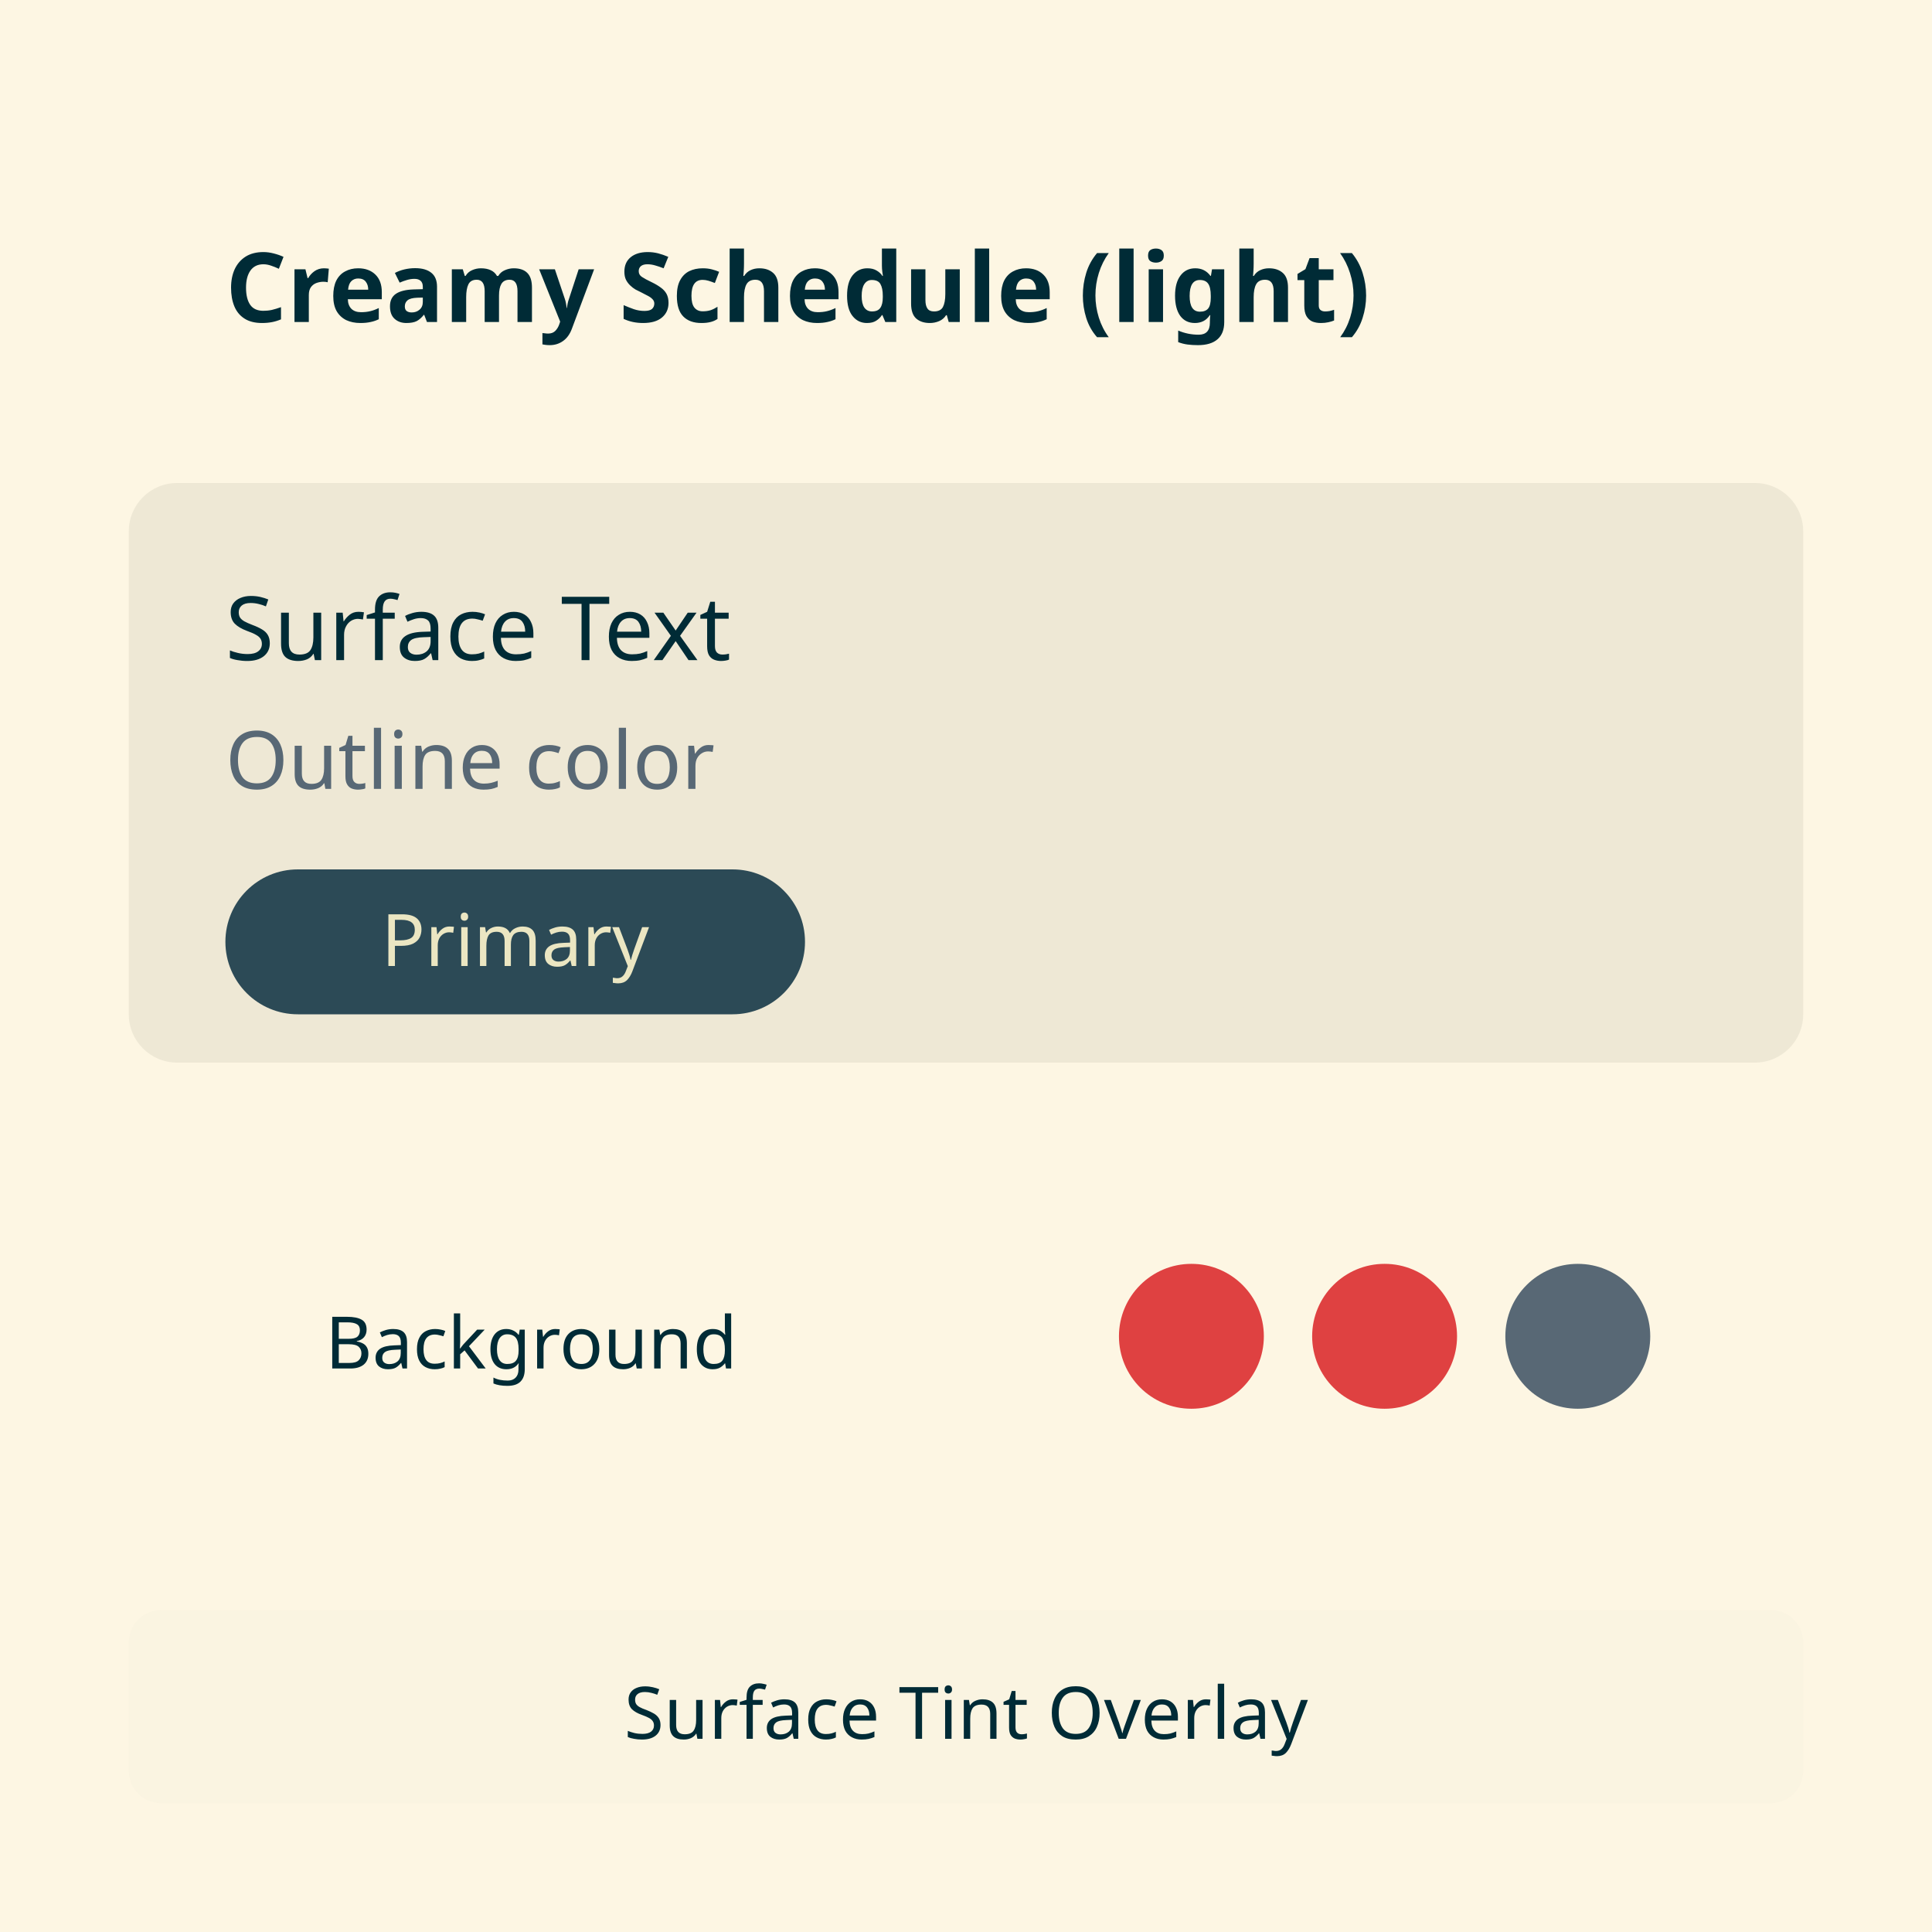
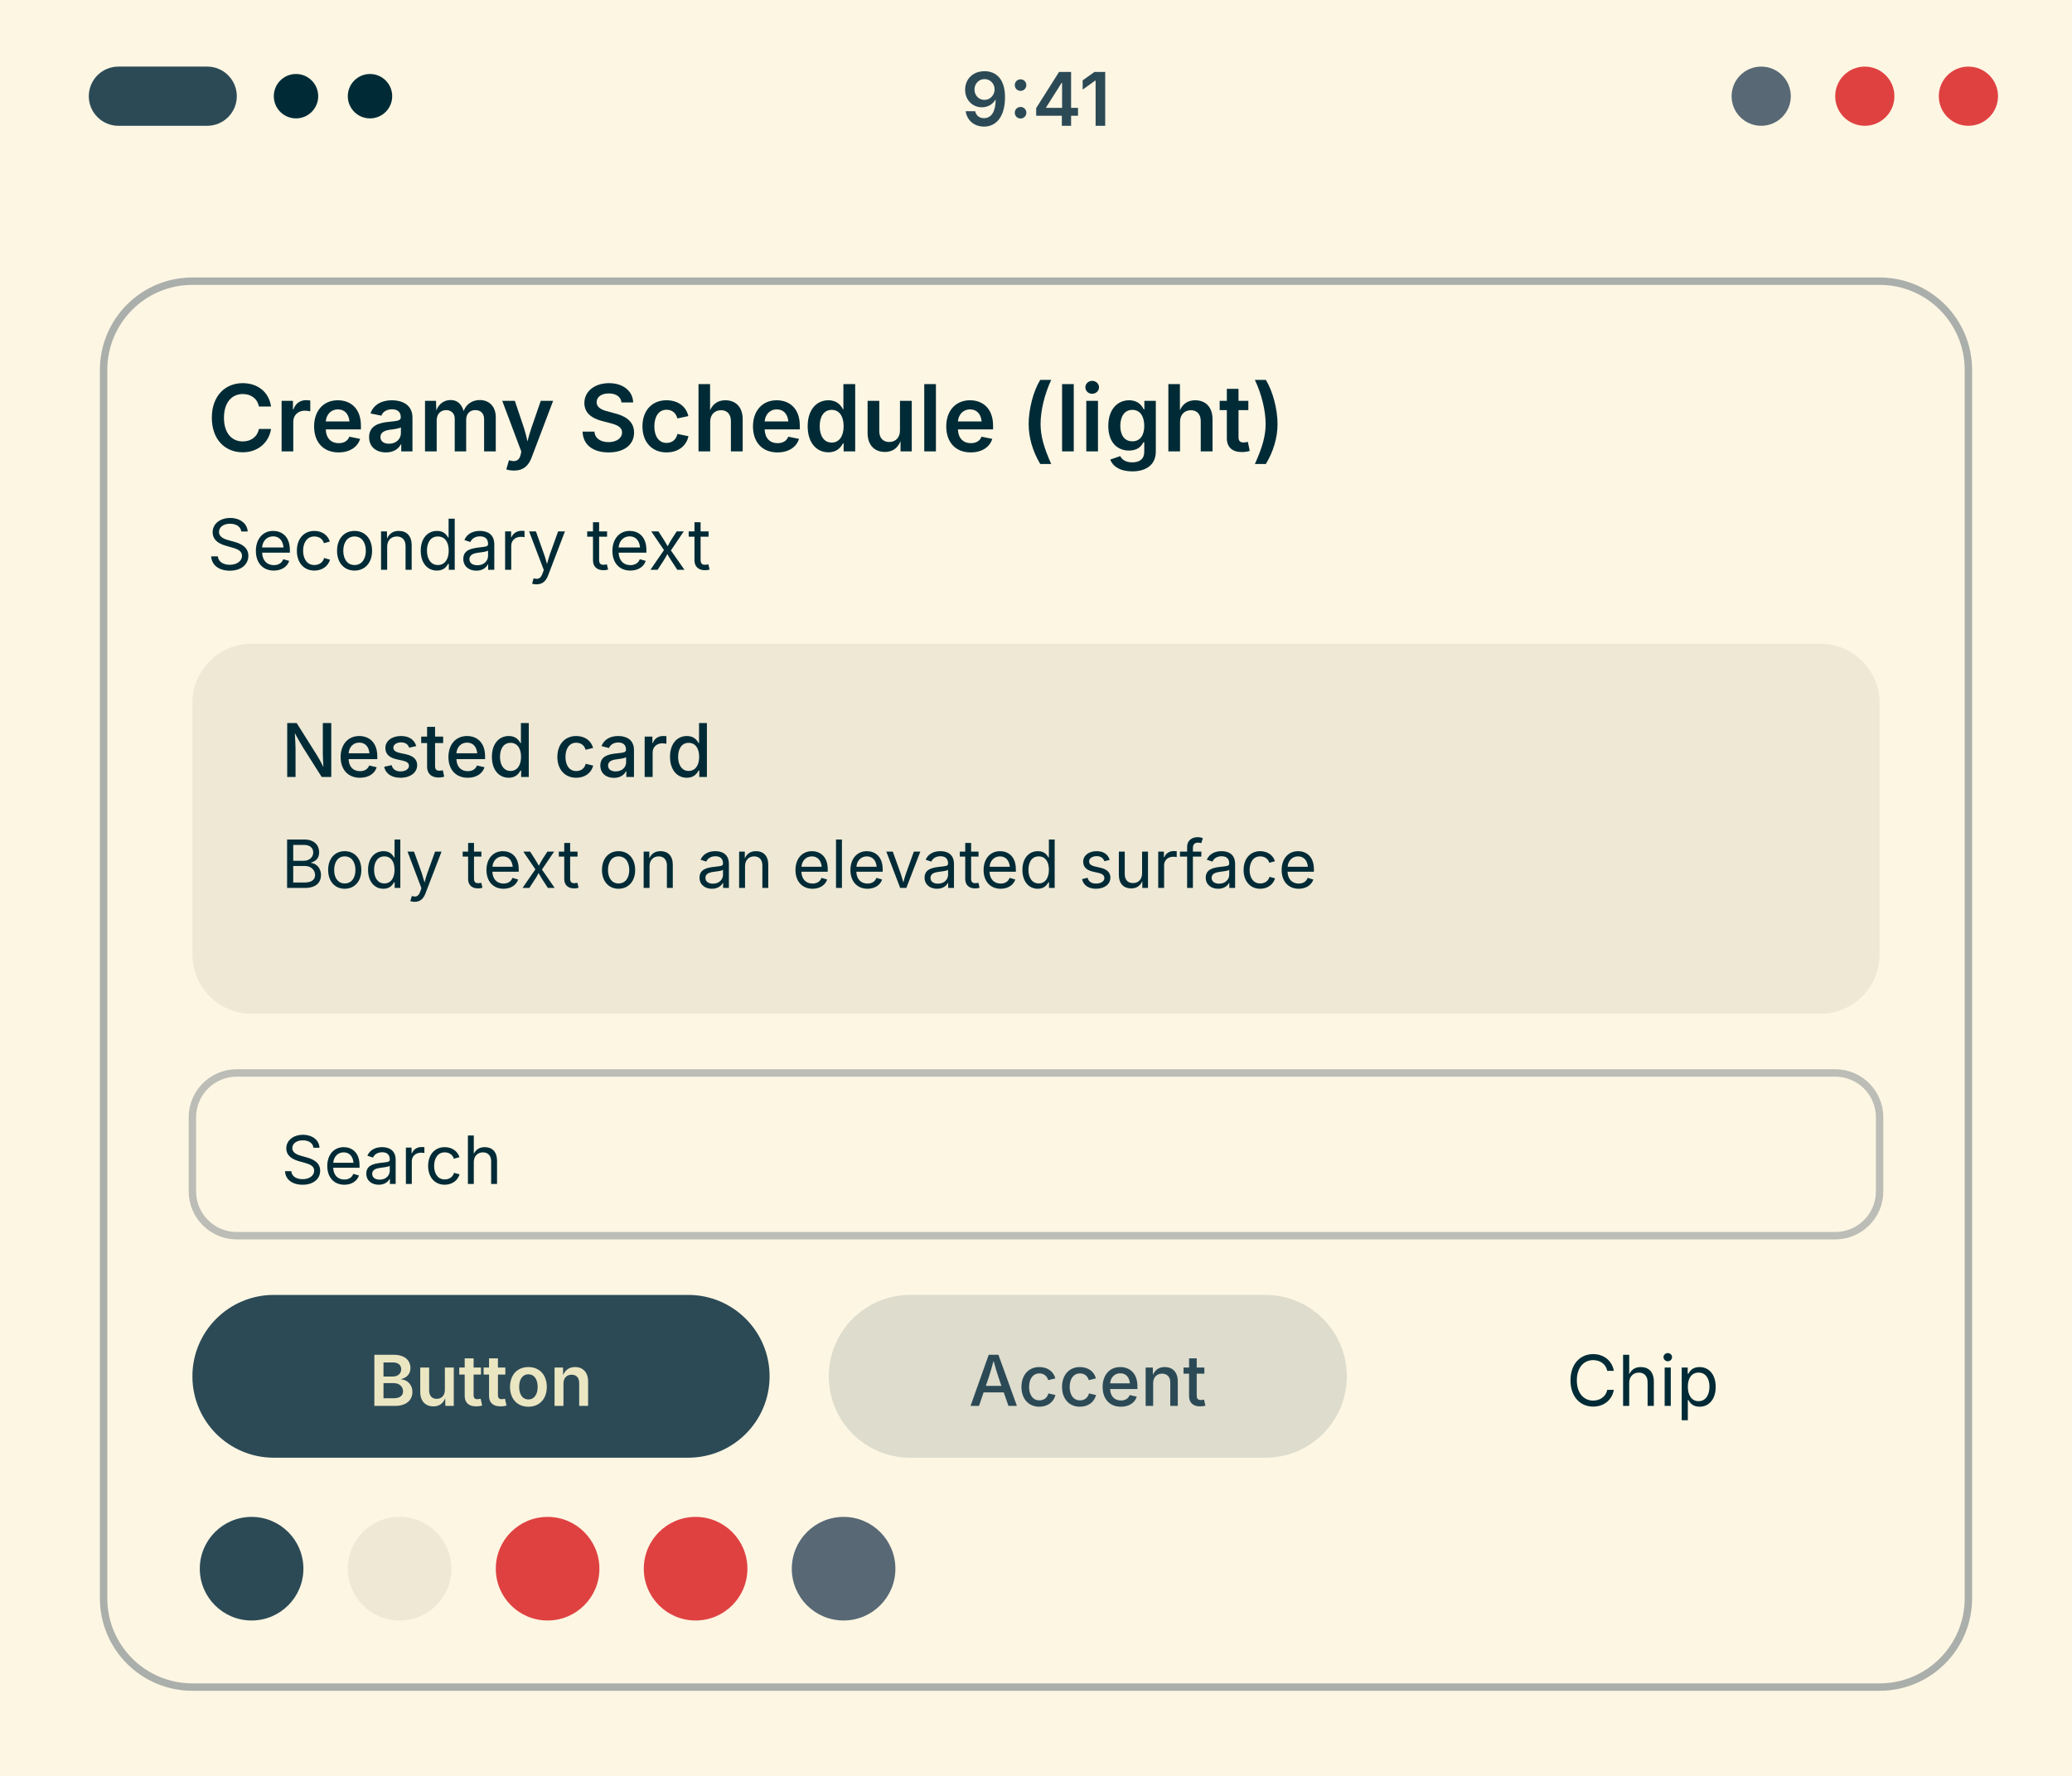
- <svg xmlns="http://www.w3.org/2000/svg" width="240" height="240" viewBox="0 0 240 240">
+ <svg xmlns="http://www.w3.org/2000/svg" width="280" height="240" viewBox="0 0 280 240">
  <g transform="translate(0, 0)">
-     <rect width="240" height="240" fill="#fdf6e3" />
-     <rect x="8" y="8" width="224" height="224" rx="8" fill="#fdf6e3" />
-     <rect x="16" y="16" width="208" height="36" rx="6" fill="#fdf6e3" />
-     <text x="28" y="40" font-family="system-ui, sans-serif" font-size="12" font-weight="600" fill="#002b36">Creamy Schedule (light)</text>
-     <rect x="16" y="60" width="208" height="72" rx="6" fill="#eee8d5" />
-     <text x="28" y="82" font-family="system-ui, sans-serif" font-size="11" fill="#002b36">Surface Text</text>
-     <text x="28" y="98" font-family="system-ui, sans-serif" font-size="10" fill="#586875">Outline color</text>
-     <rect x="28" y="108" width="72" height="18" rx="9" fill="#2c4a56" />
-     <text x="64" y="120" font-family="system-ui, sans-serif" font-size="9" text-anchor="middle" fill="#ebe6c2">Primary</text>
-     <rect x="108" y="108" width="48" height="18" rx="4" fill="#eee8d5" />
-     <rect x="16" y="140" width="100" height="52" rx="6" fill="#fdf6e3" />
-     <rect x="24" y="148" width="84" height="36" rx="4" fill="#fdf6e3" />
-     <text x="66" y="170" font-family="system-ui, sans-serif" font-size="9" text-anchor="middle" fill="#002b36">Background</text>
-     <rect x="124" y="140" width="100" height="52" rx="6" fill="#fdf6e3" />
-     <circle cx="148" cy="166" r="9" fill="#df4141" />
-     <circle cx="172" cy="166" r="9" fill="#df4141" />
-     <circle cx="196" cy="166" r="9" fill="#586875" />
-     <rect x="16" y="200" width="208" height="24" rx="4" fill="#eee8d5" opacity="0.15" />
-     <text x="120" y="216" font-family="system-ui, sans-serif" font-size="9" text-anchor="middle" fill="#002b36">Surface Tint Overlay</text>
+     <rect width="280" height="240" fill="#fdf6e3" />
+     <rect width="280" height="26" fill="#fdf6e3" />
+     <rect x="12" y="9" width="20" height="8" rx="4" fill="#2c4a56" />
+     <circle cx="40" cy="13" r="3" fill="#002b36" />
+     <circle cx="50" cy="13" r="3" fill="#002b36" />
+     <text x="140" y="17" font-family="system-ui, -apple-system, Segoe UI, sans-serif" font-size="10" font-weight="600" text-anchor="middle" fill="#2c4a56">9:41</text>
+     <circle cx="238" cy="13" r="4" fill="#586875" />
+     <circle cx="252" cy="13" r="4" fill="#df4141" />
+     <circle cx="266" cy="13" r="4" fill="#df4141" />
+     <rect x="14" y="38" width="252" height="190" rx="12" fill="#fdf6e3" stroke="#586875" stroke-opacity="0.5" />
+     <text x="28" y="61" font-family="system-ui, -apple-system, Segoe UI, sans-serif" font-size="12.5" font-weight="600" fill="#002b36">Creamy Schedule (light)</text>
+     <text x="28" y="77" font-family="system-ui, -apple-system, Segoe UI, sans-serif" font-size="9.5" fill="#002b36">Secondary text</text>
+     <rect x="26" y="87" width="228" height="50" rx="8" fill="#eee8d5" />
+     <text x="38" y="105" font-family="system-ui, -apple-system, Segoe UI, sans-serif" font-size="10" font-weight="500" fill="#002b36">Nested card</text>
+     <text x="38" y="120" font-family="system-ui, -apple-system, Segoe UI, sans-serif" font-size="9" fill="#002b36">Body text on an elevated surface</text>
+     <rect x="26" y="145" width="228" height="22" rx="6" fill="#fdf6e3" stroke="#586875" stroke-opacity="0.4" />
+     <text x="38" y="160" font-family="system-ui, -apple-system, Segoe UI, sans-serif" font-size="9" fill="#002b36">Search</text>
+     <rect x="26" y="175" width="78" height="22" rx="11" fill="#2c4a56" />
+     <text x="65" y="190" font-family="system-ui, -apple-system, Segoe UI, sans-serif" font-size="9.5" font-weight="600" text-anchor="middle" fill="#ebe6c2">Button</text>
+     <rect x="112" y="175" width="70" height="22" rx="11" fill="#2c4a56" fill-opacity="0.15" />
+     <text x="147" y="190" font-family="system-ui, -apple-system, Segoe UI, sans-serif" font-size="9.5" font-weight="500" text-anchor="middle" fill="#2c4a56">Accent</text>
+     <rect x="190" y="175" width="64" height="22" rx="11" fill="#fdf6e3" />
+     <text x="222" y="190" font-family="system-ui, -apple-system, Segoe UI, sans-serif" font-size="9.5" text-anchor="middle" fill="#002b36">Chip</text>
+     <circle cx="34" cy="212" r="7" fill="#2c4a56" />
+     <circle cx="54" cy="212" r="7" fill="#eee8d5" />
+     <circle cx="74" cy="212" r="7" fill="#df4141" />
+     <circle cx="94" cy="212" r="7" fill="#df4141" />
+     <circle cx="114" cy="212" r="7" fill="#586875" />
  </g>
</svg>
